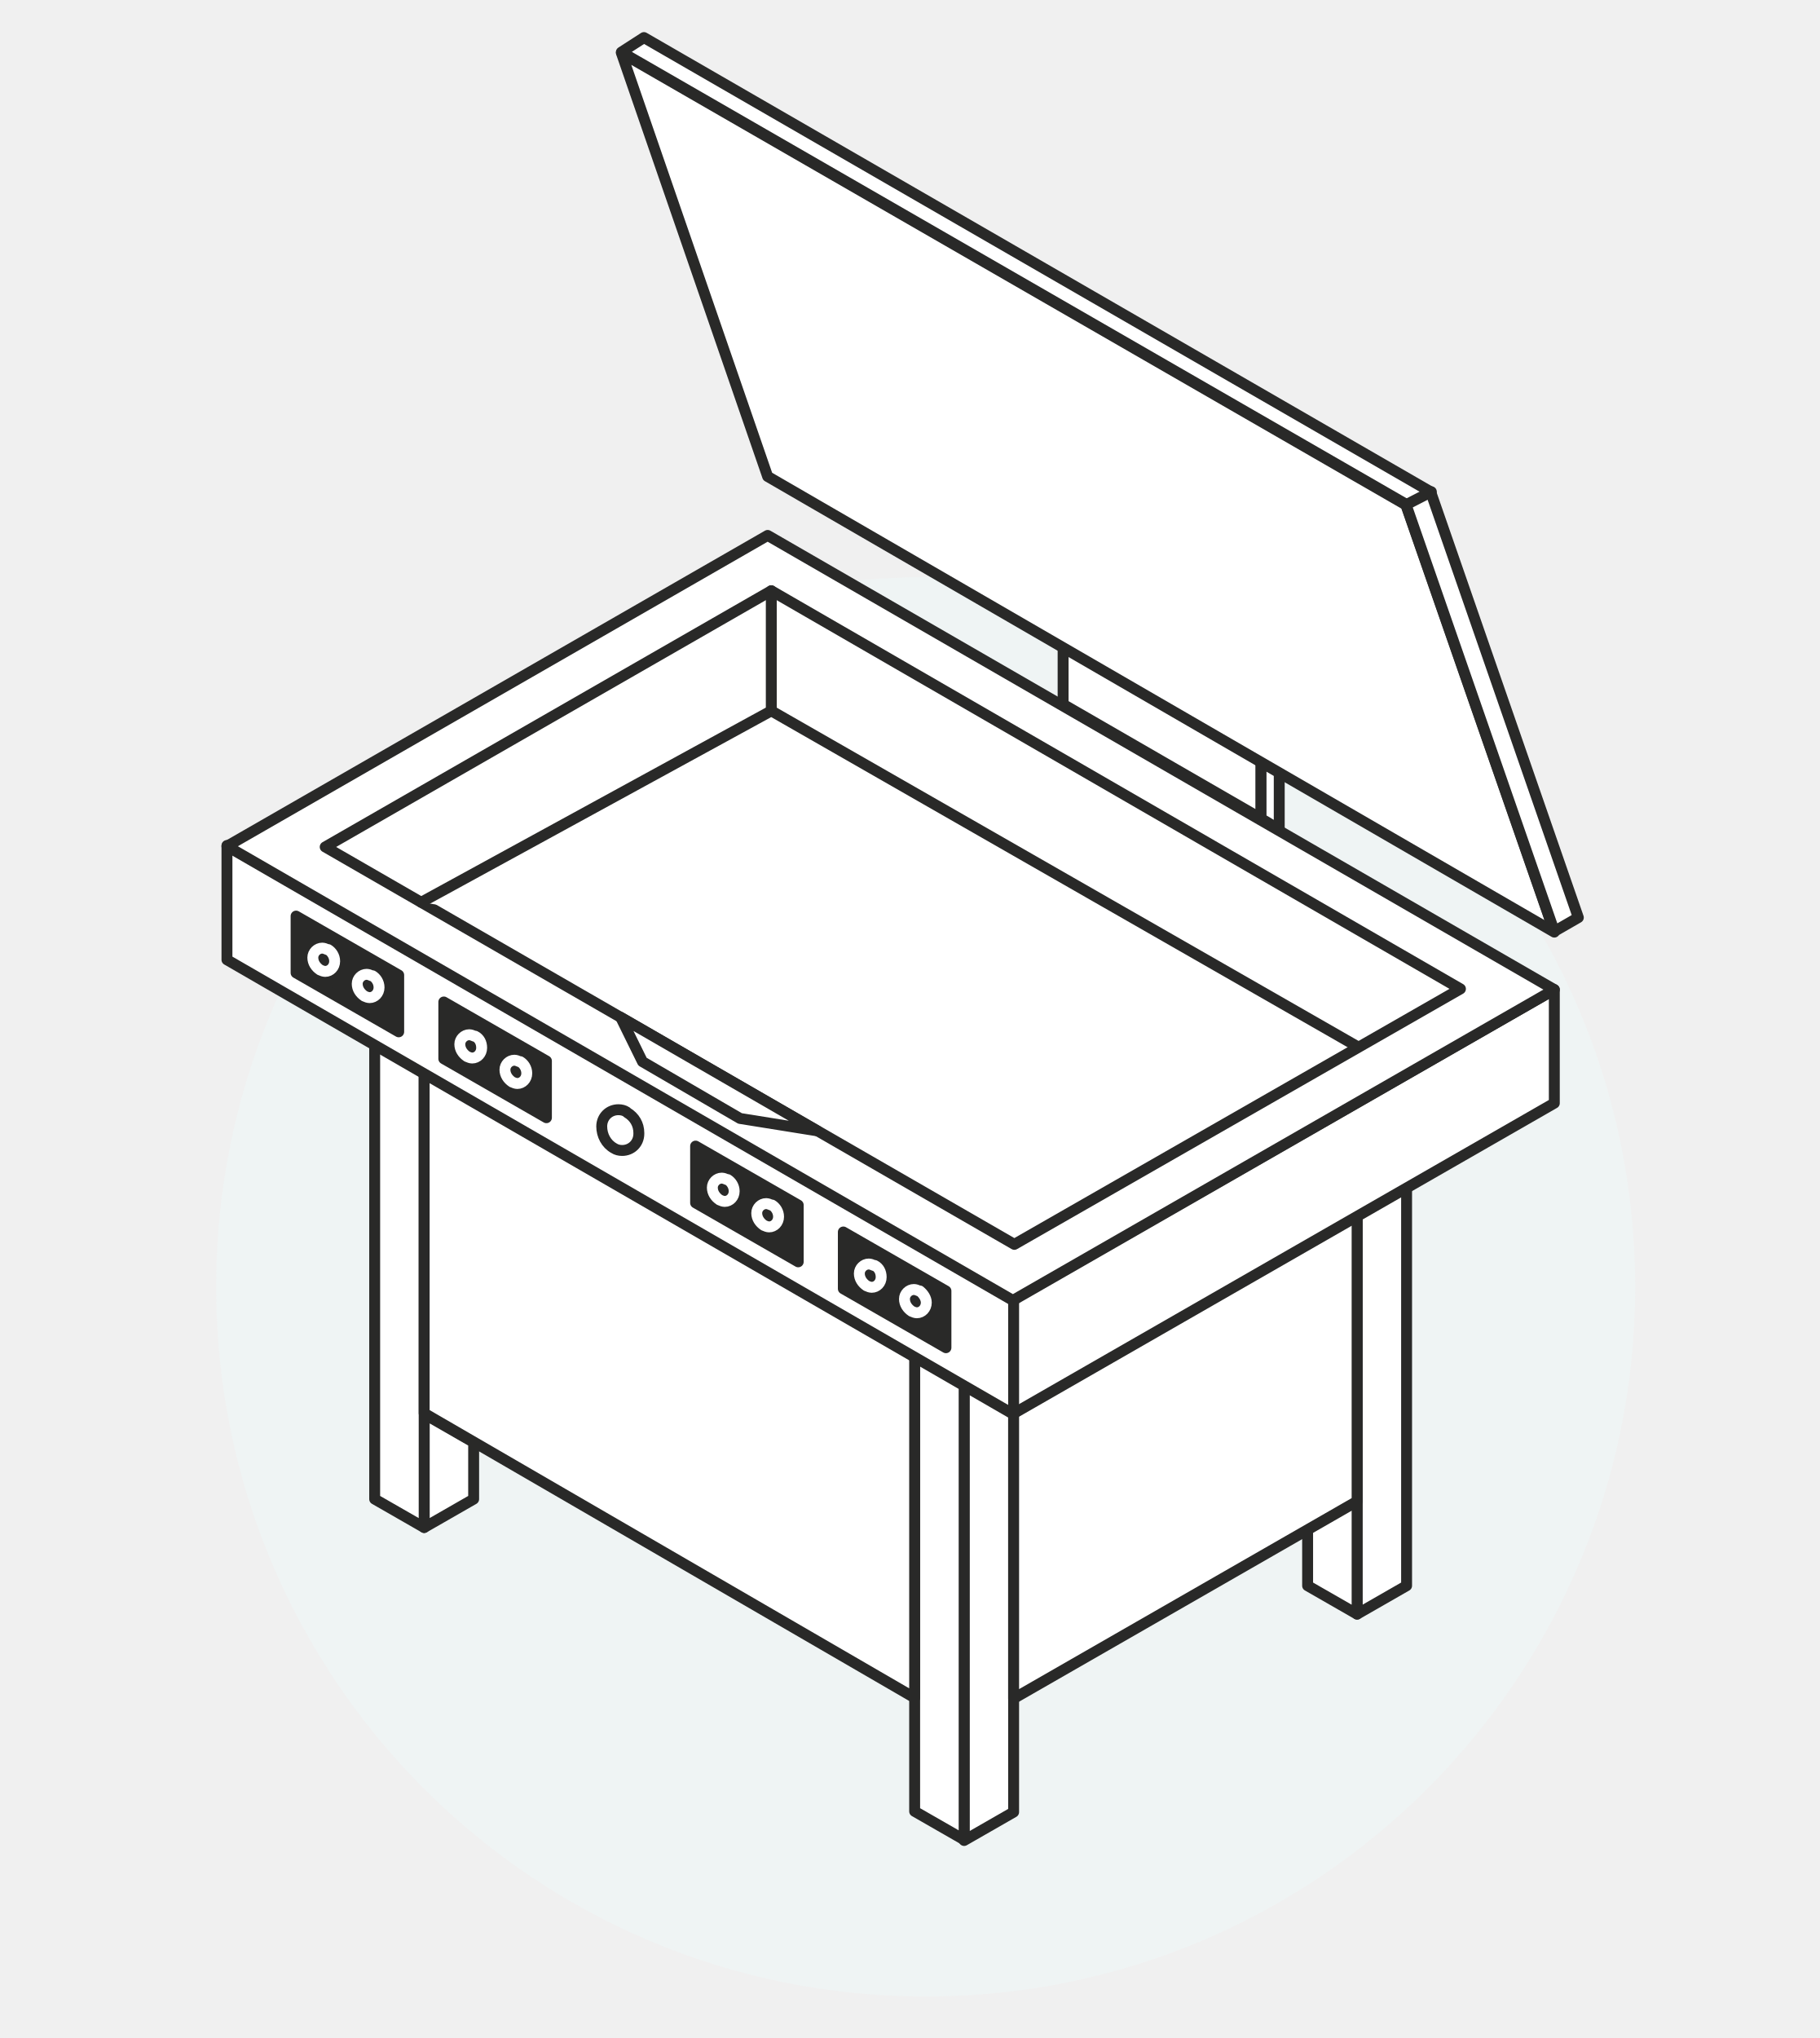
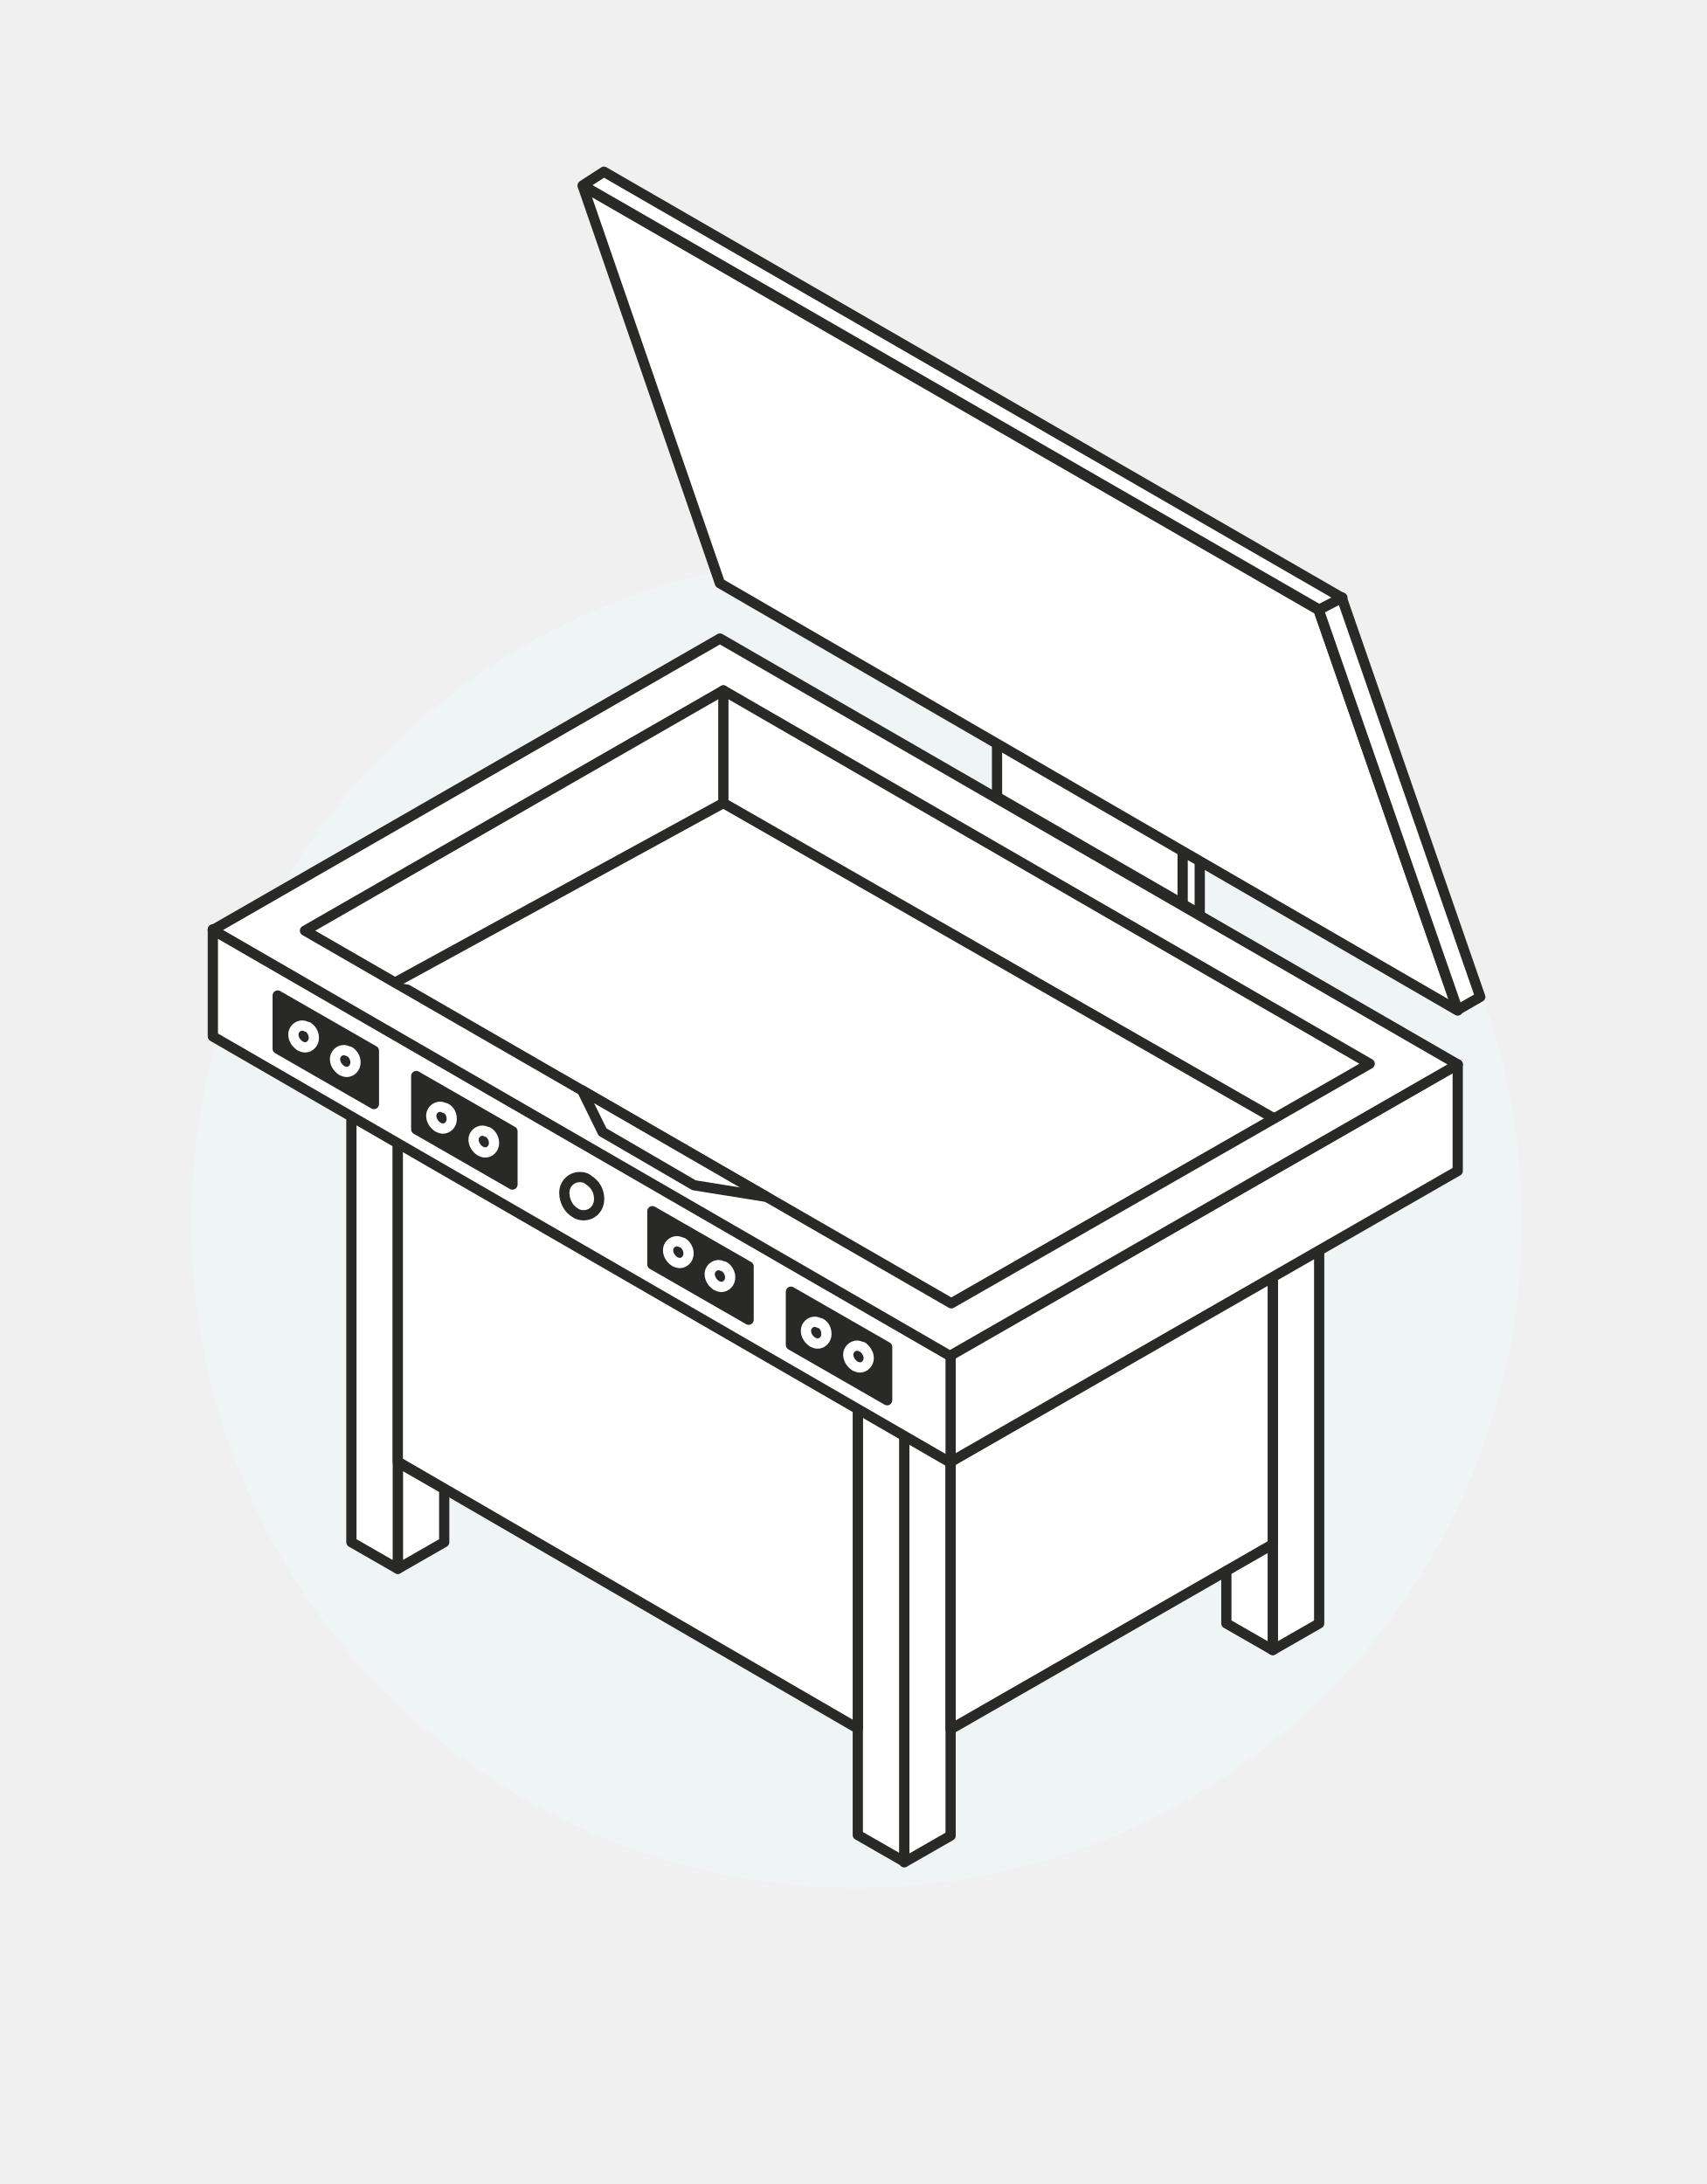
- <svg xmlns="http://www.w3.org/2000/svg" version="1.1" id="Layer_1" x="0px" y="0px" viewBox="0 0 250 280" style="enable-background:new 0 0 250 280;" xml:space="preserve">
+ <svg xmlns="http://www.w3.org/2000/svg" version="1.1" id="Layer_1" x="0px" y="0px" viewBox="0 0 250 320" style="enable-background:new 0 0 250 320;" xml:space="preserve">
  <style type="text/css">
	.st0{fill:#EFF4F4;}
	.st1{fill:#FFFFFF;stroke:#292928;stroke-width:1.5;stroke-linecap:round;stroke-linejoin:round;}
	.st2{fill:none;stroke:#292928;stroke-width:1.5;stroke-linecap:round;stroke-linejoin:round;}
	.st3{fill:#292928;stroke:#292928;stroke-width:1.5;stroke-linecap:round;stroke-linejoin:round;}
	.st4{fill:none;stroke:#FFFFFF;stroke-width:1.5;stroke-linecap:round;stroke-linejoin:round;}
</style>
-   <circle class="st0" cx="127.2" cy="176.8" r="97.5" />
+   <circle class="st0" cx="125.5" cy="179.1" r="97.5" />
  <g id="icon_kipstegere" transform="translate(-276.913 -536.138)">
-     <path id="Path_1210" class="st1" d="M409.4,718.7V789l6.8-3.9v-70.3L409.4,718.7z" />
-     <path id="Path_1211" class="st1" d="M463.4,687.9v70l6.8-3.9v-70L463.4,687.9z" />
-     <path id="Path_1212" class="st1" d="M409.4,718.7l-6.8-3.9v70.2l6.8,3.9V718.7z" />
-     <path id="Path_1213" class="st1" d="M335.2,730.4V746l6.8-3.9v-7.8L335.2,730.4z" />
-     <path id="Path_1214" class="st1" d="M335.2,746l-6.8-3.9v-70.2l6.8,3.9V746z" />
-     <path id="Path_1215" class="st1" d="M463.4,757.9l-6.8-3.9v-62.4l6.8-3.8V757.9z" />
-     <path id="Path_1216" class="st1" d="M416.2,714.8v54.7l47.2-27.1v-54.4L416.2,714.8z" />
-     <path id="Path_1217" class="st1" d="M335.2,675.7v54.6l67.4,39.1v-54.6L335.2,675.7z" />
-     <path id="Path_1218" class="st1" d="M308.1,668l108,62.4l74.4-42.7v-15.6l-74.4,42.6l-108-62.4V668z" />
-     <path id="Path_1219" class="st1" d="M308.1,652.4l108,62.4l74.4-42.7l-108.1-62.4L308.1,652.4z" />
-     <path id="Path_1220" class="st1" d="M321.6,652.5l94.7,54.6l61.3-35.1l-94.7-54.7L321.6,652.5z" />
-     <line id="Line_80" class="st2" x1="382.9" y1="617.3" x2="382.9" y2="633.8" />
-     <path id="Path_1221" class="st1" d="M463.4,679.9l-80.5-46.1l-48.1,26.3" />
-     <path id="Path_1222" class="st1" d="M362.2,675.9l3,6.1l13.4,7.8l10.6,1.7L362.2,675.9z" />
+     <path id="Path_1210" class="st1" d="M409.4,738.7V809l6.8-3.9v-70.3L409.4,738.7z" />
+     <path id="Path_1211" class="st1" d="M463.4,707.9v70l6.8-3.9v-70L463.4,707.9z" />
+     <path id="Path_1212" class="st1" d="M409.4,738.7l-6.8-3.9V805l6.8,3.9V738.7z" />
+     <path id="Path_1213" class="st1" d="M335.2,750.4V766l6.8-3.9v-7.8L335.2,750.4z" />
+     <path id="Path_1214" class="st1" d="M335.2,766l-6.8-3.9v-70.2l6.8,3.9V766z" />
+     <path id="Path_1215" class="st1" d="M463.4,777.9l-6.8-3.9v-62.4l6.8-3.8V777.9z" />
+     <path id="Path_1216" class="st1" d="M416.2,734.8v54.7l47.2-27.1V708L416.2,734.8z" />
+     <path id="Path_1217" class="st1" d="M335.2,695.7v54.6l67.4,39.1v-54.6L335.2,695.7z" />
+     <path id="Path_1218" class="st1" d="M308.1,688l108,62.4l74.4-42.7v-15.6l-74.4,42.6l-108-62.4V688z" />
+     <path id="Path_1219" class="st1" d="M308.1,672.4l108,62.4l74.4-42.7l-108.1-62.4L308.1,672.4z" />
+     <path id="Path_1220" class="st1" d="M321.6,672.5l94.7,54.6l61.3-35.1l-94.7-54.7L321.6,672.5z" />
+     <line id="Line_80" class="st2" x1="382.9" y1="637.3" x2="382.9" y2="653.8" />
+     <path id="Path_1221" class="st1" d="M463.4,699.9l-80.5-46.1l-48.1,26.3" />
+     <path id="Path_1222" class="st1" d="M362.2,695.9l3,6.1l13.4,7.8l10.6,1.7L362.2,695.9z" />
    <g id="Group_365">
-       <path id="Path_1223" class="st3" d="M386.6,701.7l-14.1-8.1v7.8l14.1,8.1L386.6,701.7z" />
-       <path id="Path_1224" class="st4" d="M377.8,699.8L377.8,699.8c0,0.8-0.6,1.4-1.3,1.4c-0.2,0-0.5-0.1-0.7-0.2l0,0    c-0.6-0.4-1-1-1-1.7l0,0c0-0.7,0.6-1.3,1.3-1.3c0.2,0,0.5,0.1,0.7,0.2l0.1,0C377.4,698.5,377.8,699.1,377.8,699.8z" />
-       <path id="Path_1225" class="st4" d="M383.9,703.3L383.9,703.3c0,0.8-0.6,1.4-1.3,1.4c-0.2,0-0.5-0.1-0.7-0.2l0,0    c-0.6-0.4-1-1-1-1.7l0,0c0-0.7,0.6-1.3,1.3-1.3c0.2,0,0.5,0.1,0.7,0.2l0.1,0C383.5,702,383.9,702.6,383.9,703.3z" />
+       <path id="Path_1223" class="st3" d="M386.6,721.7l-14.1-8.1v7.8l14.1,8.1V721.7z" />
+       <path id="Path_1224" class="st4" d="M377.8,719.8L377.8,719.8c0,0.8-0.6,1.4-1.3,1.4c-0.2,0-0.5-0.1-0.7-0.2l0,0    c-0.6-0.4-1-1-1-1.7l0,0c0-0.7,0.6-1.3,1.3-1.3c0.2,0,0.5,0.1,0.7,0.2h0.1C377.4,718.5,377.8,719.1,377.8,719.8z" />
+       <path id="Path_1225" class="st4" d="M383.9,723.3L383.9,723.3c0,0.8-0.6,1.4-1.3,1.4c-0.2,0-0.5-0.1-0.7-0.2l0,0    c-0.6-0.4-1-1-1-1.7l0,0c0-0.7,0.6-1.3,1.3-1.3c0.2,0,0.5,0.1,0.7,0.2h0.1C383.5,722,383.9,722.6,383.9,723.3z" />
    </g>
    <g id="Group_366">
-       <path id="Path_1226" class="st3" d="M406.9,713.5l-14.1-8.1v7.8l14.1,8.1V713.5z" />
-       <path id="Path_1227" class="st4" d="M398,711.6L398,711.6c0,0.8-0.6,1.4-1.3,1.4c-0.2,0-0.5-0.1-0.7-0.2l0,0c-0.6-0.4-1-1-1-1.7    l0,0c0-0.7,0.6-1.3,1.3-1.3c0.2,0,0.5,0.1,0.7,0.2l0.1,0C397.7,710.3,398,710.9,398,711.6z" />
-       <path id="Path_1228" class="st4" d="M404.2,715.1L404.2,715.1c0,0.8-0.6,1.4-1.3,1.4c-0.2,0-0.5-0.1-0.7-0.2l0,0    c-0.6-0.4-1-1-1-1.7l0,0c0-0.7,0.6-1.3,1.3-1.3c0.2,0,0.5,0.1,0.7,0.2l0.1,0C403.8,713.9,404.2,714.5,404.2,715.1z" />
+       <path id="Path_1226" class="st3" d="M406.9,733.5l-14.1-8.1v7.8l14.1,8.1V733.5z" />
+       <path id="Path_1227" class="st4" d="M398,731.6L398,731.6c0,0.8-0.6,1.4-1.3,1.4c-0.2,0-0.5-0.1-0.7-0.2l0,0c-0.6-0.4-1-1-1-1.7    l0,0c0-0.7,0.6-1.3,1.3-1.3c0.2,0,0.5,0.1,0.7,0.2h0.1C397.7,730.3,398,730.9,398,731.6z" />
+       <path id="Path_1228" class="st4" d="M404.2,735.1L404.2,735.1c0,0.8-0.6,1.4-1.3,1.4c-0.2,0-0.5-0.1-0.7-0.2l0,0    c-0.6-0.4-1-1-1-1.7l0,0c0-0.7,0.6-1.3,1.3-1.3c0.2,0,0.5,0.1,0.7,0.2h0.1C403.8,733.9,404.2,734.5,404.2,735.1z" />
    </g>
    <g id="Group_367">
-       <path id="Path_1229" class="st3" d="M331.7,670.1l-14.1-8.1v7.8l14.1,8.1V670.1z" />
-       <path id="Path_1230" class="st4" d="M322.9,668.2L322.9,668.2c0,0.8-0.6,1.4-1.3,1.4c-0.2,0-0.5-0.1-0.7-0.2l0,0    c-0.6-0.4-1-1-1-1.7l0,0c0-0.7,0.6-1.3,1.3-1.3c0.2,0,0.5,0.1,0.7,0.2l0.1,0C322.5,666.9,322.9,667.5,322.9,668.2z" />
-       <path id="Path_1231" class="st4" d="M329,671.8L329,671.8c0,0.8-0.6,1.4-1.3,1.4c-0.2,0-0.5-0.1-0.7-0.2l0,0c-0.6-0.4-1-1-1-1.7    l0,0c0-0.7,0.6-1.3,1.3-1.3c0.2,0,0.5,0.1,0.7,0.2l0.1,0C328.6,670.5,329,671.1,329,671.8z" />
+       <path id="Path_1229" class="st3" d="M331.7,690.1l-14.1-8.1v7.8l14.1,8.1V690.1z" />
+       <path id="Path_1230" class="st4" d="M322.9,688.2L322.9,688.2c0,0.8-0.6,1.4-1.3,1.4c-0.2,0-0.5-0.1-0.7-0.2l0,0    c-0.6-0.4-1-1-1-1.7l0,0c0-0.7,0.6-1.3,1.3-1.3c0.2,0,0.5,0.1,0.7,0.2h0.1C322.5,686.9,322.9,687.5,322.9,688.2z" />
+       <path id="Path_1231" class="st4" d="M329,691.8L329,691.8c0,0.8-0.6,1.4-1.3,1.4c-0.2,0-0.5-0.1-0.7-0.2l0,0c-0.6-0.4-1-1-1-1.7    l0,0c0-0.7,0.6-1.3,1.3-1.3c0.2,0,0.5,0.1,0.7,0.2h0.1C328.6,690.5,329,691.1,329,691.8z" />
    </g>
    <g id="Group_368">
-       <path id="Path_1232" class="st3" d="M352,681.9l-14.1-8.1v7.8l14.1,8.1V681.9z" />
-       <path id="Path_1233" class="st4" d="M343.1,680.1L343.1,680.1c0,0.8-0.6,1.4-1.3,1.4c-0.2,0-0.5-0.1-0.7-0.2l0,0    c-0.6-0.4-1-1-1-1.7l0,0c0-0.7,0.6-1.3,1.3-1.3c0.2,0,0.5,0.1,0.7,0.2l0.1,0C342.8,678.8,343.1,679.4,343.1,680.1z" />
-       <path id="Path_1234" class="st4" d="M349.3,683.6L349.3,683.6c0,0.8-0.6,1.4-1.3,1.4c-0.2,0-0.5-0.1-0.7-0.2l0,0    c-0.6-0.4-1-1-1-1.7l0,0c0-0.7,0.6-1.3,1.3-1.3c0.2,0,0.5,0.1,0.7,0.2l0.1,0C348.9,682.3,349.3,682.9,349.3,683.6z" />
+       <path id="Path_1232" class="st3" d="M352,701.9l-14.1-8.1v7.8l14.1,8.1V701.9z" />
+       <path id="Path_1233" class="st4" d="M343.1,700.1L343.1,700.1c0,0.8-0.6,1.4-1.3,1.4c-0.2,0-0.5-0.1-0.7-0.2l0,0    c-0.6-0.4-1-1-1-1.7l0,0c0-0.7,0.6-1.3,1.3-1.3c0.2,0,0.5,0.1,0.7,0.2h0.1C342.8,698.8,343.1,699.4,343.1,700.1z" />
+       <path id="Path_1234" class="st4" d="M349.3,703.6L349.3,703.6c0,0.8-0.6,1.4-1.3,1.4c-0.2,0-0.5-0.1-0.7-0.2l0,0    c-0.6-0.4-1-1-1-1.7l0,0c0-0.7,0.6-1.3,1.3-1.3c0.2,0,0.5,0.1,0.7,0.2h0.1C348.9,702.3,349.3,702.9,349.3,703.6z" />
    </g>
-     <path id="Path_1235" class="st1" d="M364.7,691.8v0.1c0,1.3-1,2.3-2.3,2.3c-0.4,0-0.8-0.1-1.1-0.3l0,0c-1.1-0.6-1.7-1.8-1.7-3l0,0   c0-1.3,1-2.3,2.3-2.3c0.4,0,0.8,0.1,1.1,0.3l0.1,0.1C364.1,689.6,364.7,690.6,364.7,691.8z" />
-     <line id="Line_81" class="st2" x1="416.2" y1="714.8" x2="416.2" y2="730.4" />
-     <path id="Path_1236" class="st1" d="M450.2,648.6v-8.1L423,624.8v8.1L450.2,648.6z" />
-     <path id="Path_1237" class="st1" d="M452.7,650.1v-10.9l-2.5,1.3v8.1L452.7,650.1z" />
-     <path id="Path_1238" class="st1" d="M490.5,664.2l-20.4-58.7l-107.8-62.1l20.1,58.2L490.5,664.2z" />
-     <path id="Path_1239" class="st1" d="M362.3,543.3l3.1-2l108.1,62.4l20.3,58.5l-3.3,1.9l-20.4-58.7L362.3,543.3z" />
-     <line id="Line_82" class="st2" x1="470.1" y1="605.5" x2="473.6" y2="603.7" />
+     <path id="Path_1235" class="st1" d="M364.7,711.8L364.7,711.8c0,1.4-1,2.4-2.3,2.4c-0.4,0-0.8-0.1-1.1-0.3l0,0   c-1.1-0.6-1.7-1.8-1.7-3l0,0c0-1.3,1-2.3,2.3-2.3c0.4,0,0.8,0.1,1.1,0.3l0.1,0.1C364.1,709.6,364.7,710.6,364.7,711.8z" />
+     <line id="Line_81" class="st2" x1="416.2" y1="734.8" x2="416.2" y2="750.4" />
+     <path id="Path_1236" class="st1" d="M450.2,668.6v-8.1L423,644.8v8.1L450.2,668.6z" />
+     <path id="Path_1237" class="st1" d="M452.7,670.1v-10.9l-2.5,1.3v8.1L452.7,670.1z" />
+     <path id="Path_1238" class="st1" d="M490.5,684.2l-20.4-58.7l-107.8-62.1l20.1,58.2L490.5,684.2z" />
+     <path id="Path_1239" class="st1" d="M362.3,563.3l3.1-2l108.1,62.4l20.3,58.5l-3.3,1.9l-20.4-58.7L362.3,563.3z" />
+     <line id="Line_82" class="st2" x1="470.1" y1="625.5" x2="473.6" y2="623.7" />
  </g>
</svg>
